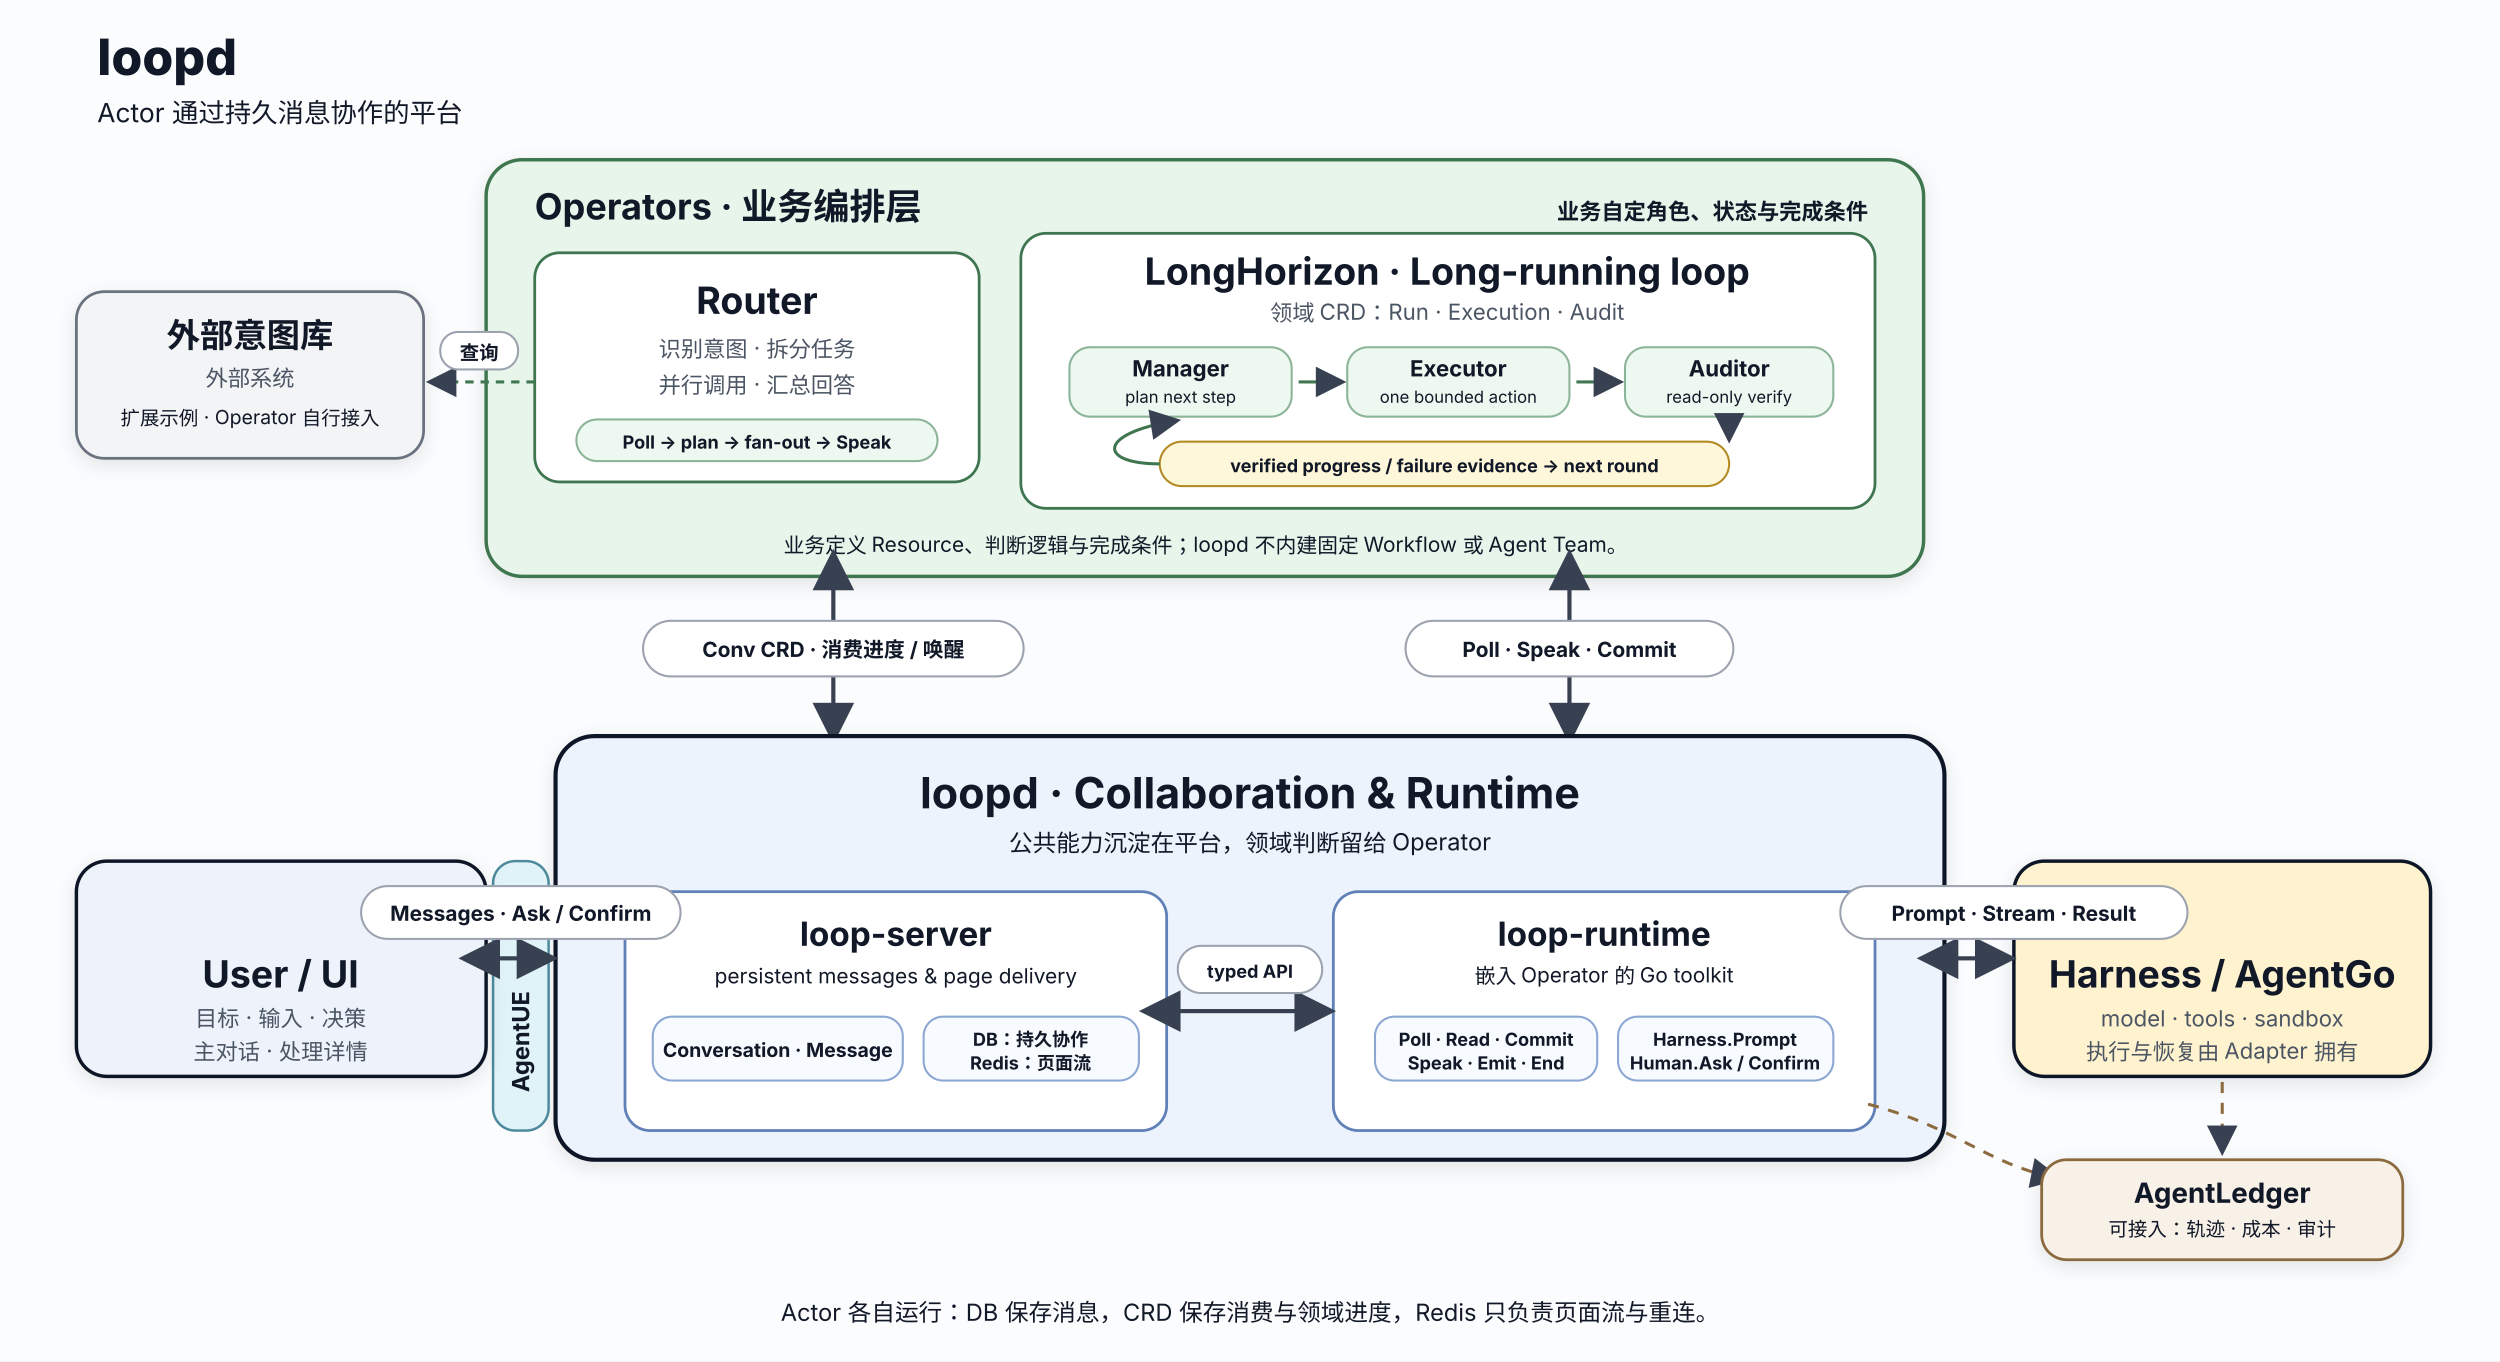
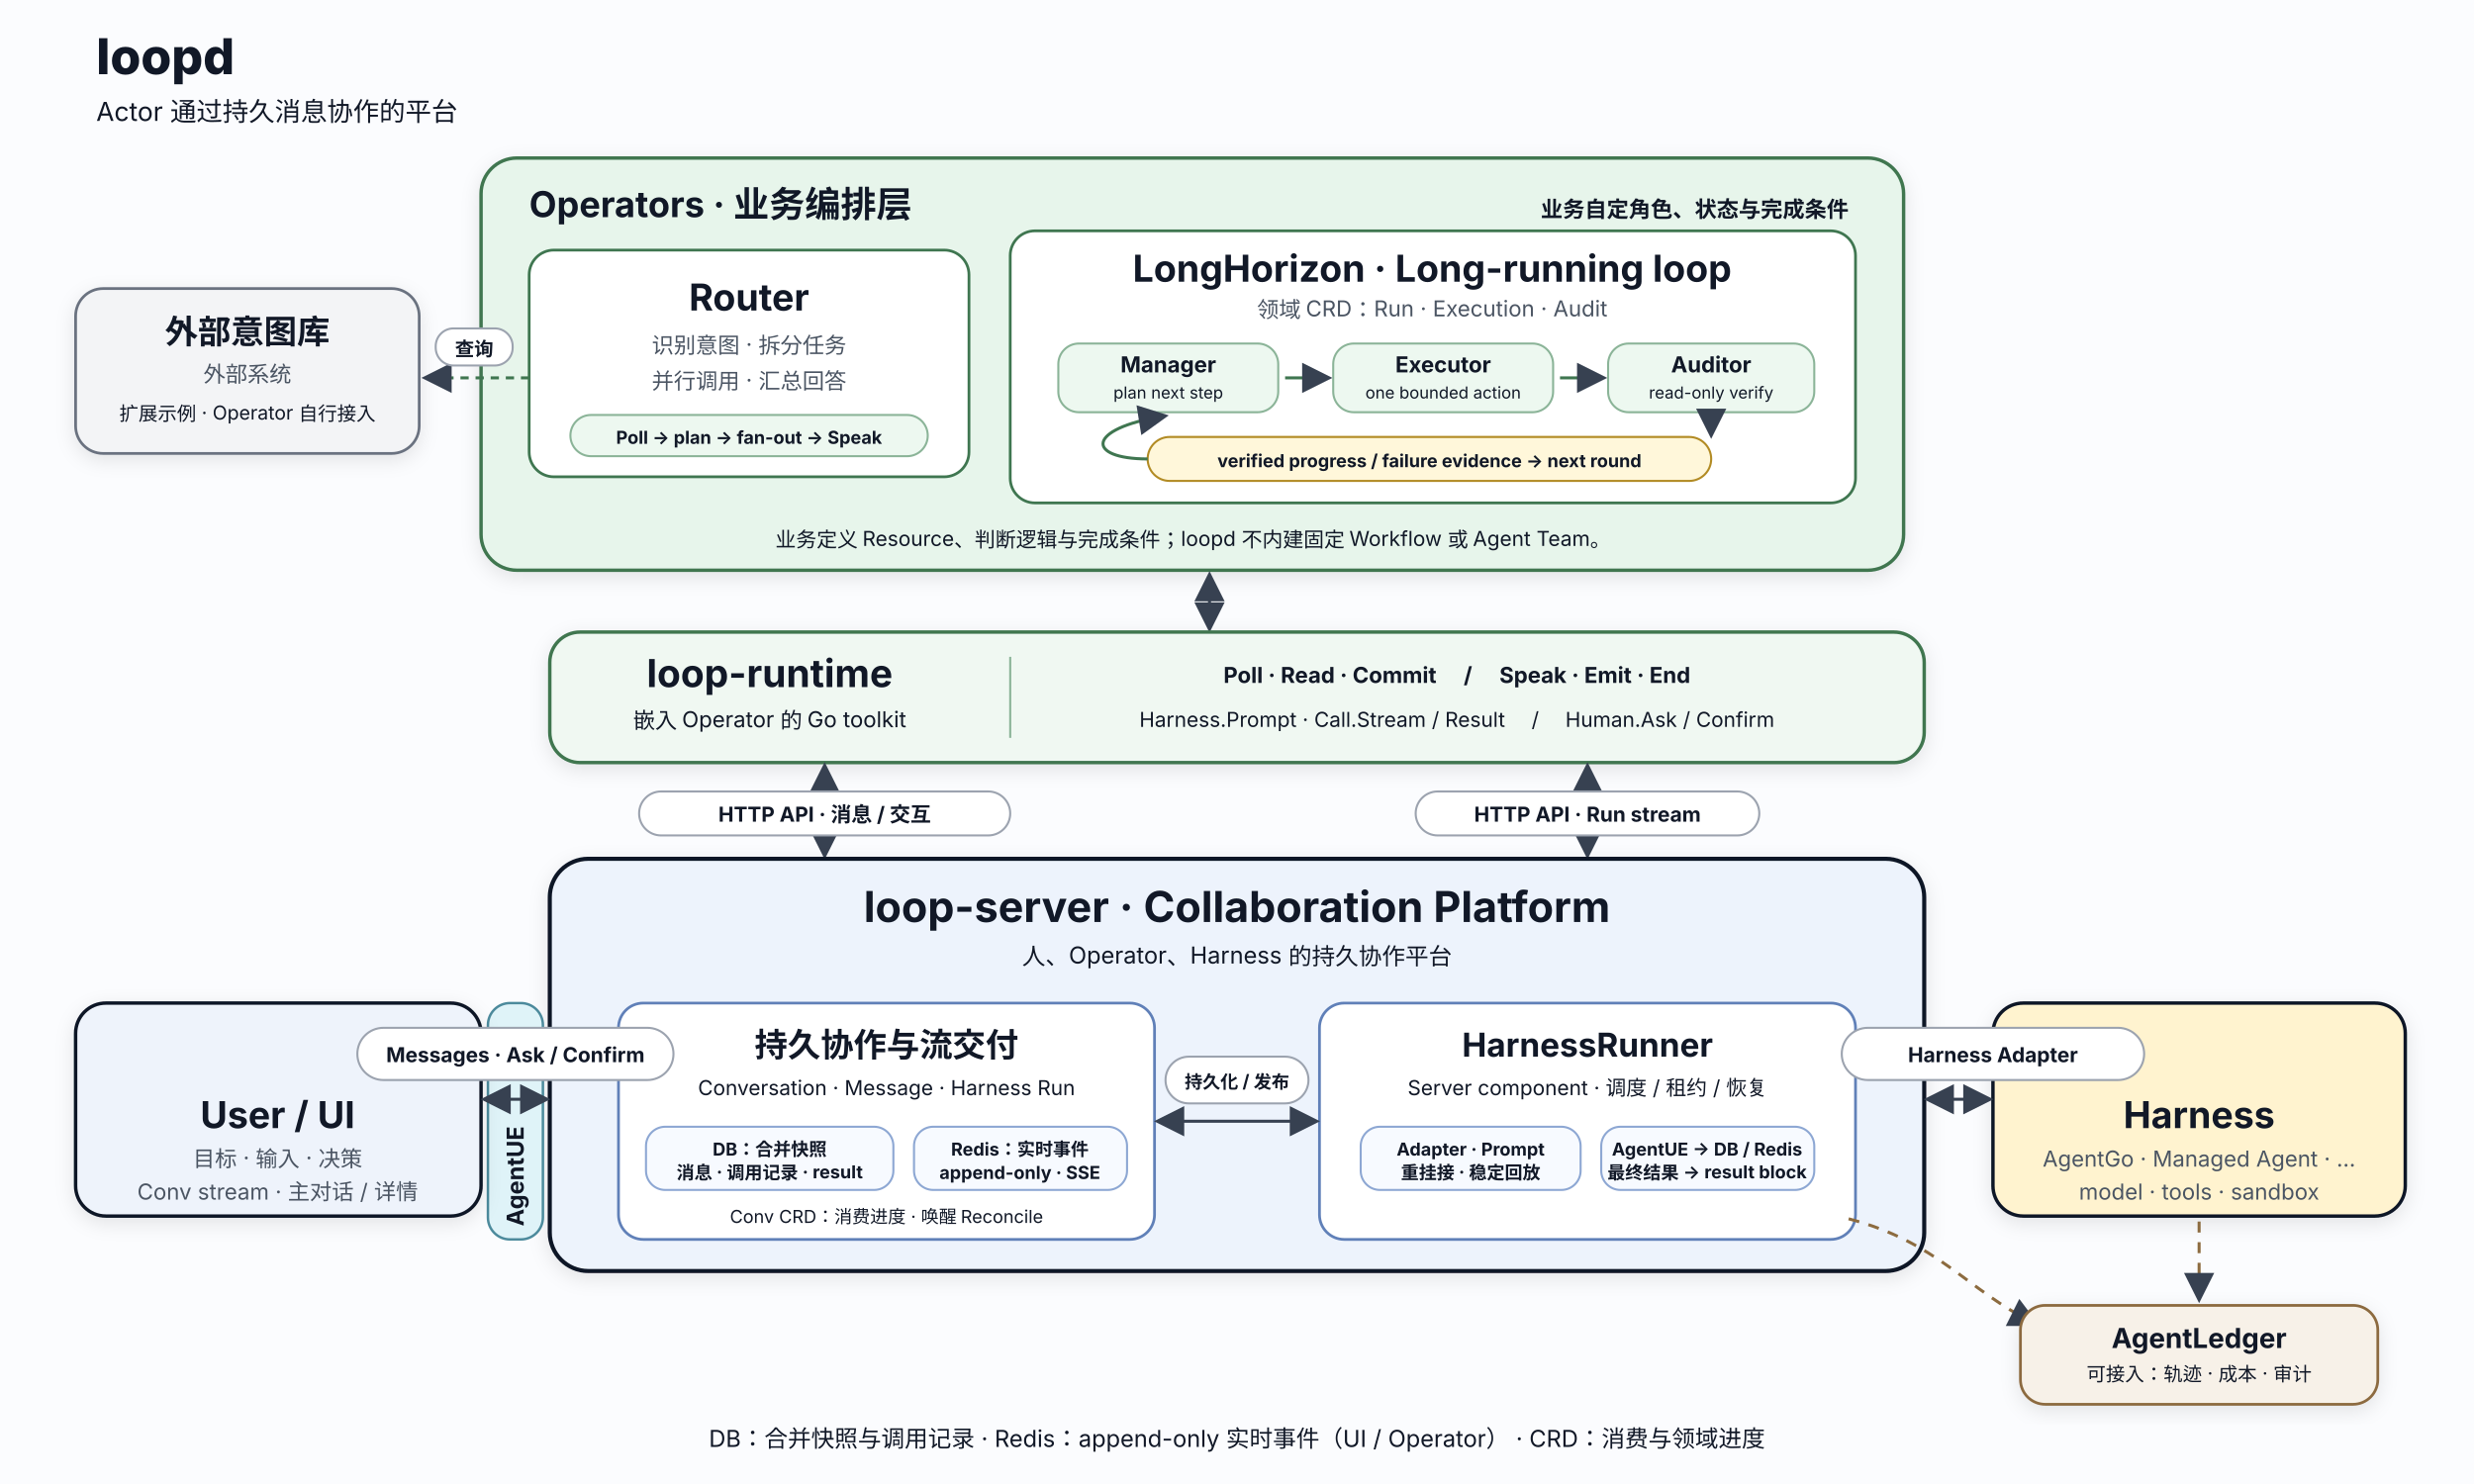
- <svg xmlns="http://www.w3.org/2000/svg" width="1800" height="980" viewBox="0 0 1800 980" role="img" aria-labelledby="title desc">
+ <svg xmlns="http://www.w3.org/2000/svg" width="1800" height="1080" viewBox="0 0 1800 1080" role="img" aria-labelledby="title desc">
  <defs>
    <filter id="shadow" x="-20%" y="-20%" width="140%" height="140%">
      <feDropShadow dx="0" dy="4" stdDeviation="7" flood-color="#111827" flood-opacity="0.10" />
    </filter>
    <marker id="arrow" markerWidth="10" markerHeight="10" refX="8" refY="5" orient="auto" markerUnits="strokeWidth">
      <path d="M 0 0 L 10 5 L 0 10 z" fill="#374151" />
    </marker>
-     <marker id="arrow-start" markerWidth="10" markerHeight="10" refX="2" refY="5" orient="auto-start-reverse" markerUnits="strokeWidth">
+     <marker id="arrow-start" markerWidth="10" markerHeight="10" refX="8" refY="5" orient="auto-start-reverse" markerUnits="strokeWidth">
      <path d="M 0 0 L 10 5 L 0 10 z" fill="#374151" />
    </marker>
    <style>
      text {
        font-family: Inter, ui-sans-serif, -apple-system, BlinkMacSystemFont, "Segoe UI", "PingFang SC", sans-serif;
        fill: #111827;
      }
      .actor {
        stroke: #111827;
        stroke-width: 2.5;
        filter: url(#shadow);
      }
      .actor-title {
        font-size: 27px;
        font-weight: 720;
        text-anchor: middle;
      }
      .actor-detail {
        font-size: 16px;
        fill: #4b5563;
        text-anchor: middle;
      }
      .port-line {
        stroke: #374151;
-         stroke-width: 3;
+         stroke-width: 2.2;
        marker-start: url(#arrow-start);
        marker-end: url(#arrow);
      }
      .port-pill {
        fill: #ffffff;
        stroke: #9ca3af;
        stroke-width: 1.5;
      }
      .port-label {
        font-size: 15px;
        font-weight: 650;
        text-anchor: middle;
      }
      .operator-card {
        fill: #ffffff;
        stroke: #3f7650;
        stroke-width: 2;
      }
      .operator-node {
        fill: #edf8f0;
        stroke: #8bb498;
        stroke-width: 1.5;
      }
      .operator-flow {
        fill: none;
        stroke: #3f7650;
        stroke-width: 2.2;
        marker-end: url(#arrow);
      }
      .effect-pill {
        fill: #fff7da;
        stroke: #b28b24;
        stroke-width: 1.5;
      }
      .core-card {
        fill: #ffffff;
        stroke: #6080b8;
        stroke-width: 2;
      }
      .core-pill {
        fill: #f7faff;
        stroke: #8da7d3;
        stroke-width: 1.5;
      }
      .ledger-line {
        fill: none;
        stroke: #8c6b3f;
        stroke-width: 2.2;
        stroke-dasharray: 8 7;
        marker-end: url(#arrow);
      }
    </style>
  </defs>
-   <rect width="1800" height="980" fill="#fbfcfe" />
+   <rect width="1800" height="1080" fill="#fbfcfe" />
  <text x="70" y="54" font-size="36" font-weight="760">loopd</text>
  <text x="70" y="88" font-size="19" fill="#6b7280">Actor 通过持久消息协作的平台</text>
  <rect x="350" y="115" width="1035" height="300" rx="26" fill="#e7f5eb" stroke="#3f7650" stroke-width="2.5" filter="url(#shadow)" />
  <text x="385" y="158" font-size="26" font-weight="720">Operators · 业务编排层</text>
  <text x="1345" y="158" font-size="16" fill="#3f7650" font-weight="650" text-anchor="end">业务自定角色、状态与完成条件</text>
  <rect class="operator-card" x="385" y="182" width="320" height="165" rx="18" />
  <text class="actor-title" x="545" y="226">Router</text>
  <text class="actor-detail" x="545" y="257">识别意图 · 拆分任务</text>
  <text class="actor-detail" x="545" y="283">并行调用 · 汇总回答</text>
  <rect class="operator-node" x="415" y="302" width="260" height="30" rx="15" />
  <text x="545" y="323" font-size="13" font-weight="650" text-anchor="middle">Poll → plan → fan-out → Speak</text>
  <rect x="55" y="210" width="250" height="120" rx="20" fill="#f3f4f6" stroke="#6b7280" stroke-width="2" filter="url(#shadow)" />
  <text x="180" y="250" font-size="24" font-weight="700" text-anchor="middle">外部意图库</text>
  <text class="actor-detail" x="180" y="278">外部系统</text>
  <text x="180" y="306" font-size="14" fill="#4b5563" text-anchor="middle">扩展示例 · Operator 自行接入</text>
  <path class="operator-flow" d="M 385 275 H 311" stroke-dasharray="6 5" />
  <rect class="port-pill" x="317" y="239" width="56" height="27" rx="13" />
  <text x="345" y="259" font-size="14" font-weight="650" text-anchor="middle">查询</text>
  <rect class="operator-card" x="735" y="168" width="615" height="198" rx="18" />
  <text class="actor-title" x="1042" y="205">LongHorizon · Long-running loop</text>
  <text class="actor-detail" x="1042" y="231">领域 CRD：Run · Execution · Audit</text>
  <rect class="operator-node" x="770" y="250" width="160" height="50" rx="15" />
  <text x="850" y="271" font-size="16" font-weight="700" text-anchor="middle">Manager</text>
  <text x="850" y="290" font-size="12" fill="#4b5563" text-anchor="middle">plan next step</text>
  <line class="operator-flow" x1="935" y1="275" x2="965" y2="275" />
  <rect class="operator-node" x="970" y="250" width="160" height="50" rx="15" />
  <text x="1050" y="271" font-size="16" font-weight="700" text-anchor="middle">Executor</text>
  <text x="1050" y="290" font-size="12" fill="#4b5563" text-anchor="middle">one bounded action</text>
  <line class="operator-flow" x1="1135" y1="275" x2="1165" y2="275" />
  <rect class="operator-node" x="1170" y="250" width="150" height="50" rx="15" />
  <text x="1245" y="271" font-size="16" font-weight="700" text-anchor="middle">Auditor</text>
  <text x="1245" y="290" font-size="12" fill="#4b5563" text-anchor="middle">read-only verify</text>
  <line class="operator-flow" x1="1245" y1="303" x2="1245" y2="315" />
  <rect class="effect-pill" x="835" y="318" width="410" height="32" rx="16" />
  <text x="1040" y="340" font-size="13" font-weight="650" text-anchor="middle">verified progress / failure evidence → next round</text>
  <path class="operator-flow" d="M 835 334 C 790 334, 790 312, 846 303" />
  <text x="868" y="398" font-size="15" fill="#4b5563" text-anchor="middle">业务定义 Resource、判断逻辑与完成条件；loopd 不内建固定 Workflow 或 Agent Team。</text>
-   <line class="port-line" x1="600" y1="419" x2="600" y2="530" />
-   <rect class="port-pill" x="463" y="447" width="274" height="40" rx="20" />
-   <text class="port-label" x="600" y="473">Conv CRD · 消费进度 / 唤醒</text>
-   <line class="port-line" x1="1130" y1="419" x2="1130" y2="530" />
-   <rect class="port-pill" x="1012" y="447" width="236" height="40" rx="20" />
-   <text class="port-label" x="1130" y="473">Poll · Speak · Commit</text>
-   <rect x="400" y="530" width="1000" height="305" rx="28" fill="#edf3fc" stroke="#111827" stroke-width="3" filter="url(#shadow)" />
-   <text x="900" y="582" font-size="31" font-weight="750" text-anchor="middle">loopd · Collaboration &amp; Runtime</text>
-   <text x="900" y="613" font-size="17" fill="#4b5563" text-anchor="middle">公共能力沉淀在平台，领域判断留给 Operator</text>
-   <rect class="core-card" x="450" y="642" width="390" height="172" rx="18" />
-   <text x="645" y="681" font-size="24" font-weight="720" text-anchor="middle">loop-server</text>
-   <text x="645" y="708" font-size="15" fill="#4b5563" text-anchor="middle">persistent messages &amp; page delivery</text>
-   <rect class="core-pill" x="470" y="732" width="180" height="46" rx="14" />
-   <text x="560" y="761" font-size="14" font-weight="650" text-anchor="middle">Conversation · Message</text>
-   <rect class="core-pill" x="665" y="732" width="155" height="46" rx="14" />
-   <text x="742" y="753" font-size="13" font-weight="650" text-anchor="middle">DB：持久协作</text>
-   <text x="742" y="770" font-size="13" font-weight="650" text-anchor="middle">Redis：页面流</text>
-   <rect class="core-card" x="960" y="642" width="390" height="172" rx="18" />
-   <text x="1155" y="681" font-size="24" font-weight="720" text-anchor="middle">loop-runtime</text>
-   <text x="1155" y="708" font-size="15" fill="#4b5563" text-anchor="middle">嵌入 Operator 的 Go toolkit</text>
-   <rect class="core-pill" x="990" y="732" width="160" height="46" rx="14" />
-   <text x="1070" y="753" font-size="13" font-weight="650" text-anchor="middle">Poll · Read · Commit</text>
-   <text x="1070" y="770" font-size="13" font-weight="650" text-anchor="middle">Speak · Emit · End</text>
-   <rect class="core-pill" x="1165" y="732" width="155" height="46" rx="14" />
-   <text x="1242" y="753" font-size="13" font-weight="650" text-anchor="middle">Harness.Prompt</text>
-   <text x="1242" y="770" font-size="13" font-weight="650" text-anchor="middle">Human.Ask / Confirm</text>
-   <line class="port-line" x1="844" y1="728" x2="956" y2="728" />
-   <rect class="port-pill" x="848" y="681" width="104" height="34" rx="17" />
-   <text x="900" y="704" font-size="13" font-weight="650" text-anchor="middle">typed API</text>
-   <rect x="355" y="620" width="40" height="194" rx="16" fill="#dff3f8" stroke="#4c8a9c" stroke-width="1.8" />
-   <text x="375" y="756" font-size="17" font-weight="700" text-anchor="middle" transform="rotate(-90 375 750)">AgentUE</text>
-   <rect class="actor" x="55" y="620" width="295" height="155" rx="22" fill="#eef3fb" />
-   <text class="actor-title" x="202" y="711">User / UI</text>
-   <text class="actor-detail" x="202" y="739">目标 · 输入 · 决策</text>
-   <text class="actor-detail" x="202" y="763">主对话 · 处理详情</text>
-   <line class="port-line" x1="354" y1="690" x2="396" y2="690" />
-   <rect class="port-pill" x="260" y="638" width="230" height="38" rx="19" />
-   <text class="port-label" x="375" y="663">Messages · Ask / Confirm</text>
-   <rect class="actor" x="1450" y="620" width="300" height="155" rx="22" fill="#fff3cf" />
-   <text class="actor-title" x="1600" y="711">Harness / AgentGo</text>
-   <text class="actor-detail" x="1600" y="739">model · tools · sandbox</text>
-   <text class="actor-detail" x="1600" y="763">执行与恢复由 Adapter 拥有</text>
-   <line class="port-line" x1="1404" y1="690" x2="1446" y2="690" />
-   <rect class="port-pill" x="1325" y="638" width="250" height="38" rx="19" />
-   <text class="port-label" x="1450" y="663">Prompt · Stream · Result</text>
-   <path class="ledger-line" d="M 1345 795 C 1410 812, 1430 838, 1480 848" />
-   <line class="ledger-line" x1="1600" y1="779" x2="1600" y2="828" />
-   <rect x="1470" y="835" width="260" height="72" rx="18" fill="#f7f1e8" stroke="#8c6b3f" stroke-width="2" filter="url(#shadow)" />
-   <text x="1600" y="866" font-size="20" font-weight="700" text-anchor="middle">AgentLedger</text>
-   <text x="1600" y="890" font-size="14" fill="#4b5563" text-anchor="middle">可接入：轨迹 · 成本 · 审计</text>
-   <text x="900" y="951" font-size="17" fill="#6b7280" text-anchor="middle">Actor 各自运行：DB 保存消息，CRD 保存消费与领域进度，Redis 只负责页面流与重连。</text>
+   <line class="port-line" x1="880" y1="420" x2="880" y2="456" />
+   <rect x="400" y="460" width="1000" height="95" rx="22" fill="#f0f8f2" stroke="#3f7650" stroke-width="2.5" filter="url(#shadow)" />
+   <text x="560" y="500" font-size="28" font-weight="750" text-anchor="middle">loop-runtime</text>
+   <text x="560" y="530" font-size="16" fill="#3f7650" text-anchor="middle">嵌入 Operator 的 Go toolkit</text>
+   <line x1="735" y1="478" x2="735" y2="537" stroke="#8bb498" stroke-width="1.5" />
+   <text x="1060" y="497" font-size="16" font-weight="650" text-anchor="middle">Poll · Read · Commit　 /　 Speak · Emit · End</text>
+   <text x="1060" y="529" font-size="15" text-anchor="middle">Harness.Prompt · Call.Stream / Result　 /　 Human.Ask / Confirm</text>
+   <line class="port-line" x1="600" y1="559" x2="600" y2="621" />
+   <rect class="port-pill" x="465" y="576" width="270" height="32" rx="16" />
+   <text class="port-label" x="600" y="598">HTTP API · 消息 / 交互</text>
+   <line class="port-line" x1="1155" y1="559" x2="1155" y2="621" />
+   <rect class="port-pill" x="1030" y="576" width="250" height="32" rx="16" />
+   <text class="port-label" x="1155" y="598">HTTP API · Run stream</text>
+   <rect x="400" y="625" width="1000" height="300" rx="28" fill="#edf3fc" stroke="#111827" stroke-width="3" filter="url(#shadow)" />
+   <text x="900" y="671" font-size="31" font-weight="750" text-anchor="middle">loop-server · Collaboration Platform</text>
+   <text x="900" y="702" font-size="17" fill="#4b5563" text-anchor="middle">人、Operator、Harness 的持久协作平台</text>
+   <rect class="core-card" x="450" y="730" width="390" height="172" rx="18" />
+   <text x="645" y="769" font-size="24" font-weight="720" text-anchor="middle">持久协作与流交付</text>
+   <text x="645" y="797" font-size="15" fill="#4b5563" text-anchor="middle">Conversation · Message · Harness Run</text>
+   <rect class="core-pill" x="470" y="820" width="180" height="46" rx="14" />
+   <text x="560" y="841" font-size="13" font-weight="650" text-anchor="middle">DB：合并快照</text>
+   <text x="560" y="858" font-size="13" font-weight="650" text-anchor="middle">消息 · 调用记录 · result</text>
+   <rect class="core-pill" x="665" y="820" width="155" height="46" rx="14" />
+   <text x="742" y="841" font-size="13" font-weight="650" text-anchor="middle">Redis：实时事件</text>
+   <text x="742" y="858" font-size="13" font-weight="650" text-anchor="middle">append-only · SSE</text>
+   <text x="645" y="890" font-size="13" fill="#4b5563" text-anchor="middle">Conv CRD：消费进度 · 唤醒 Reconcile</text>
+   <rect class="core-card" x="960" y="730" width="390" height="172" rx="18" />
+   <text x="1155" y="769" font-size="24" font-weight="720" text-anchor="middle">HarnessRunner</text>
+   <text x="1155" y="797" font-size="15" fill="#4b5563" text-anchor="middle">Server component · 调度 / 租约 / 恢复</text>
+   <rect class="core-pill" x="990" y="820" width="160" height="46" rx="14" />
+   <text x="1070" y="841" font-size="13" font-weight="650" text-anchor="middle">Adapter · Prompt</text>
+   <text x="1070" y="858" font-size="13" font-weight="650" text-anchor="middle">重挂接 · 稳定回放</text>
+   <rect class="core-pill" x="1165" y="820" width="155" height="46" rx="14" />
+   <text x="1242" y="841" font-size="13" font-weight="650" text-anchor="middle">AgentUE → DB / Redis</text>
+   <text x="1242" y="858" font-size="13" font-weight="650" text-anchor="middle">最终结果 → result block</text>
+   <line class="port-line" x1="844" y1="816" x2="956" y2="816" />
+   <rect class="port-pill" x="848" y="769" width="104" height="34" rx="17" />
+   <text x="900" y="792" font-size="13" font-weight="650" text-anchor="middle">持久化 / 发布</text>
+   <rect x="355" y="730" width="40" height="172" rx="16" fill="#dff3f8" stroke="#4c8a9c" stroke-width="1.8" />
+   <text x="375" y="862" font-size="17" font-weight="700" text-anchor="middle" transform="rotate(-90 375 856)">AgentUE</text>
+   <rect class="actor" x="55" y="730" width="295" height="155" rx="22" fill="#eef3fb" />
+   <text class="actor-title" x="202" y="821">User / UI</text>
+   <text class="actor-detail" x="202" y="849">目标 · 输入 · 决策</text>
+   <text class="actor-detail" x="202" y="873">Conv stream · 主对话 / 详情</text>
+   <line class="port-line" x1="354" y1="800" x2="396" y2="800" />
+   <rect class="port-pill" x="260" y="748" width="230" height="38" rx="19" />
+   <text class="port-label" x="375" y="773">Messages · Ask / Confirm</text>
+   <rect class="actor" x="1450" y="730" width="300" height="155" rx="22" fill="#fff3cf" />
+   <text class="actor-title" x="1600" y="821">Harness</text>
+   <text class="actor-detail" x="1600" y="849">AgentGo · Managed Agent · …</text>
+   <text class="actor-detail" x="1600" y="873">model · tools · sandbox</text>
+   <line class="port-line" x1="1404" y1="800" x2="1446" y2="800" />
+   <rect class="port-pill" x="1340" y="748" width="220" height="38" rx="19" />
+   <text class="port-label" x="1450" y="773">Harness Adapter</text>
+   <path class="ledger-line" d="M 1345 887 C 1410 904, 1430 938, 1480 963" />
+   <line class="ledger-line" x1="1600" y1="889" x2="1600" y2="944" />
+   <rect x="1470" y="950" width="260" height="72" rx="18" fill="#f7f1e8" stroke="#8c6b3f" stroke-width="2" filter="url(#shadow)" />
+   <text x="1600" y="981" font-size="20" font-weight="700" text-anchor="middle">AgentLedger</text>
+   <text x="1600" y="1005" font-size="14" fill="#4b5563" text-anchor="middle">可接入：轨迹 · 成本 · 审计</text>
+   <text x="900" y="1053" font-size="17" fill="#6b7280" text-anchor="middle">DB：合并快照与调用记录 · Redis：append-only 实时事件（UI / Operator） · CRD：消费与领域进度</text>
</svg>
